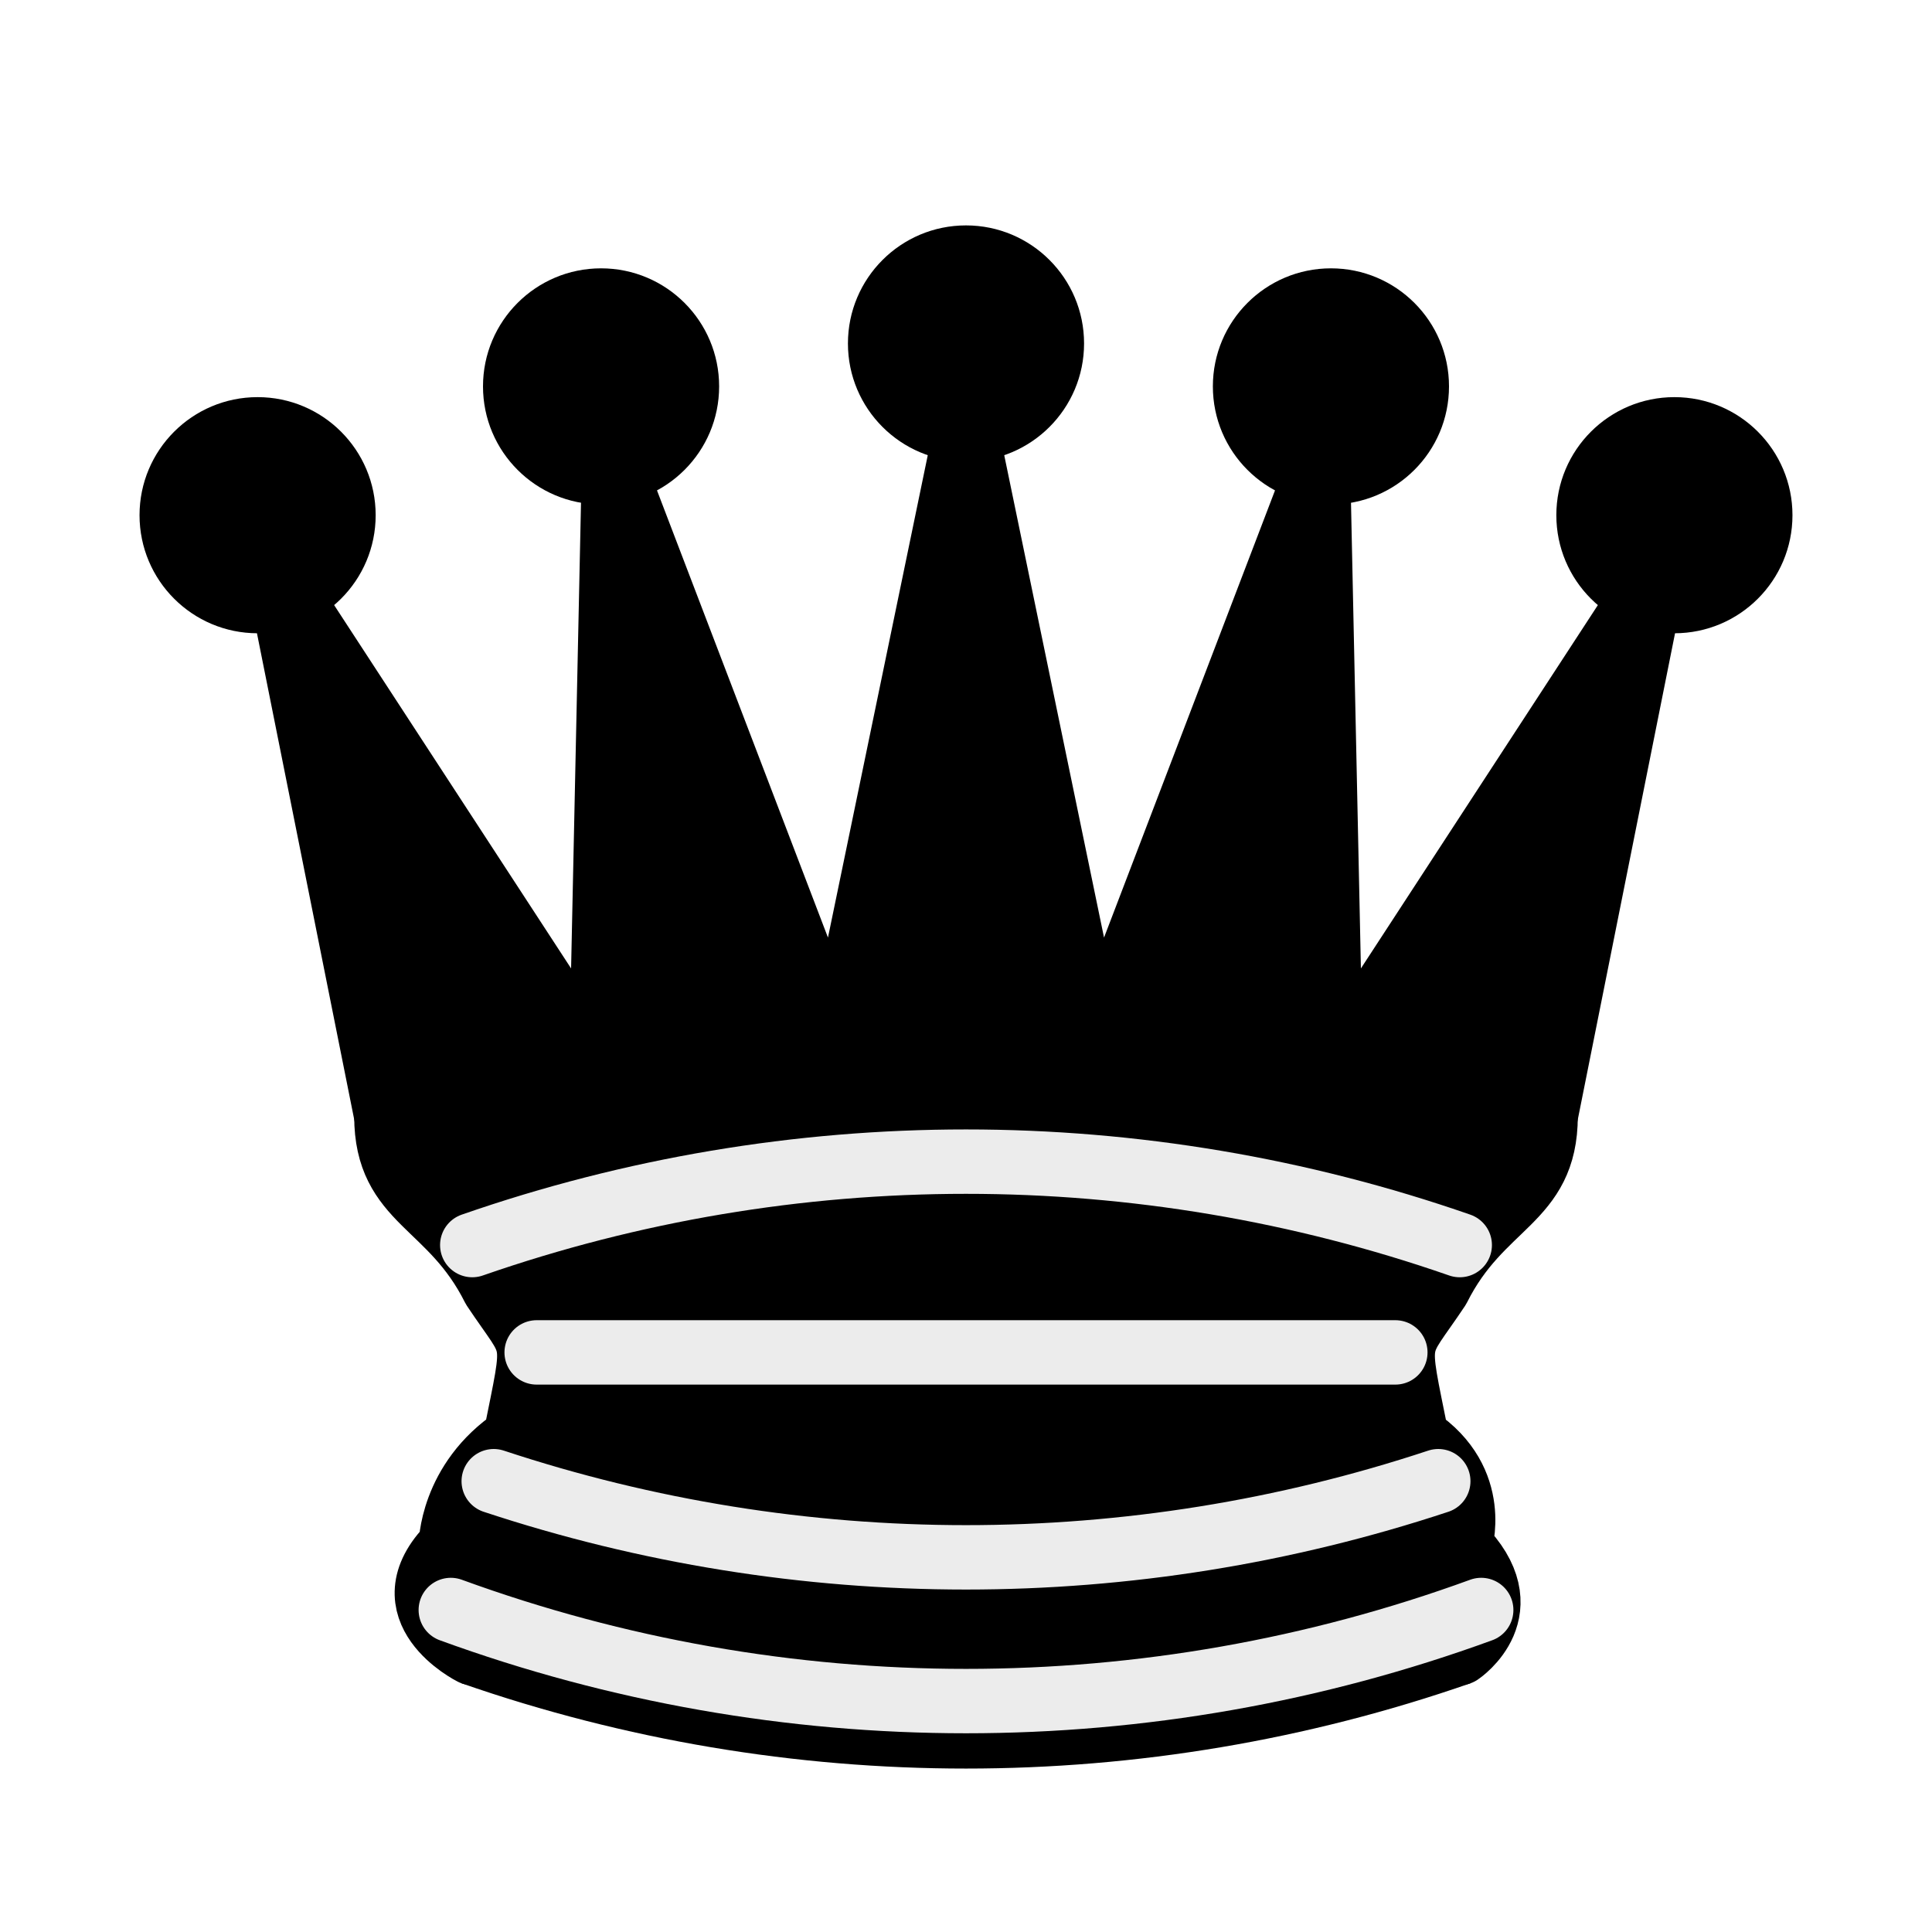
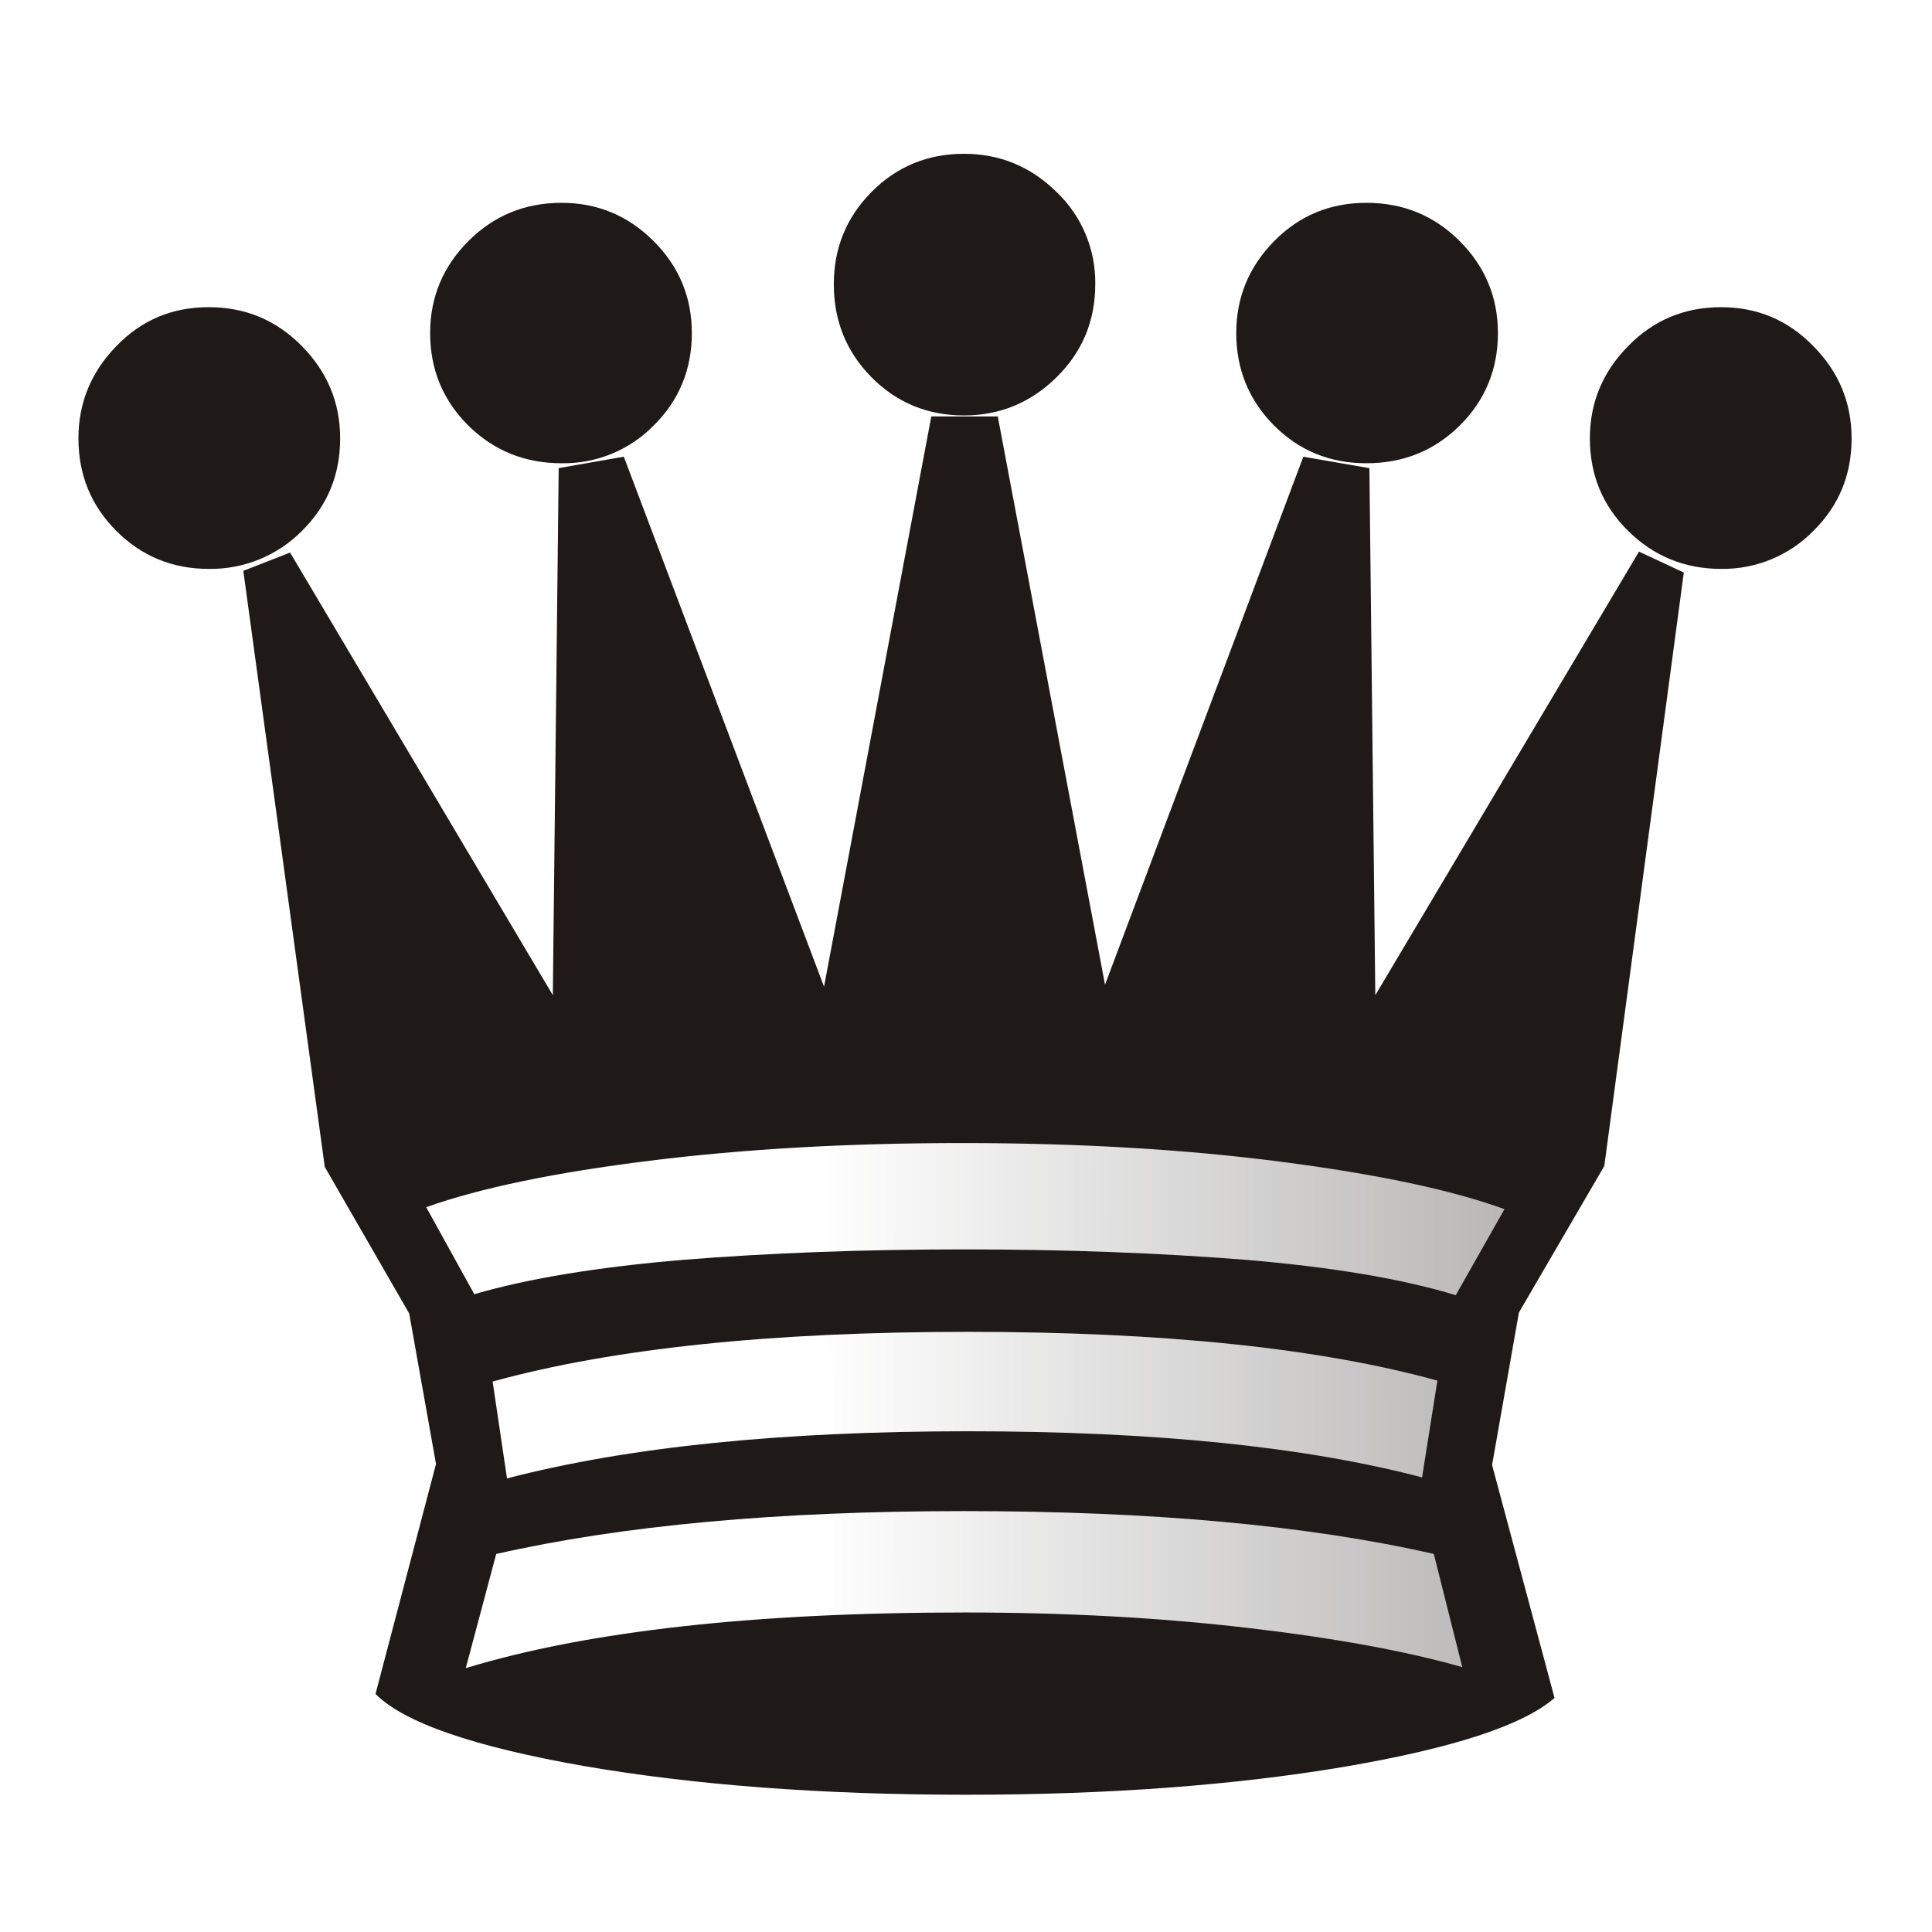
- <svg xmlns="http://www.w3.org/2000/svg" viewBox="0 0 45 45">
-   <g fill-rule="evenodd" stroke="#000" stroke-linecap="round" stroke-linejoin="round" stroke-width="1.5">
-     <g stroke="none">
-       <circle cx="6" cy="12" r="2.75" />
-       <circle cx="14" cy="9" r="2.75" />
-       <circle cx="22.5" cy="8" r="2.75" />
-       <circle cx="31" cy="9" r="2.75" />
-       <circle cx="39" cy="12" r="2.75" />
-     </g>
-     <path stroke-linecap="butt" d="M9 26c8.5-1.5 21-1.5 27 0l2.5-12.5L31 25l-.3-14.1-5.2 13.6-3-14.5-3 14.5-5.2-13.6L14 25 6.5 13.5z" />
-     <path stroke-linecap="butt" d="M9 26c0 2 1.5 2 2.5 4 1 1.5 1 1 .5 3.5-1.5 1-1.5 2.5-1.5 2.5-1.5 1.5.5 2.5.5 2.5 6.5 1 16.5 1 23 0 0 0 1.5-1 0-2.5 0 0 .5-1.5-1-2.5-.5-2.5-.5-2 .5-3.5 1-2 2.5-2 2.5-4-8.5-1.5-18.5-1.5-27 0z" />
-     <path fill="none" stroke-linecap="butt" d="M11 38.5a35 35 1 0 0 23 0" />
-     <path fill="none" stroke="#ececec" d="M11 29a35 35 1 0 1 23 0m-21.5 2.5h20m-21 3a35 35 1 0 0 22 0m-23 3a35 35 1 0 0 24 0" />
-   </g>
+ <svg xmlns="http://www.w3.org/2000/svg" width="50mm" height="50mm" fill-rule="evenodd" clip-rule="evenodd" image-rendering="optimizeQuality" shape-rendering="geometricPrecision" text-rendering="geometricPrecision" viewBox="0 0 50 50">
+   <linearGradient id="a" x1="21.253" x2="77.764" y1="37.224" y2="37.36" gradientUnits="userSpaceOnUse">
+     <stop offset="0" stop-color="#fff" />
+     <stop offset="1" stop-color="#fff" stop-opacity="0" />
+   </linearGradient>
+   <path fill="#1f1a17" d="M24.95 10.752c-.94 0-1.745-.33-2.397-.99s-.974-1.465-.974-2.405c0-.931.322-1.727.974-2.387s1.456-.99 2.396-.99c.923 0 1.727.33 2.396.99a3.23 3.23 0 0 1 1 2.387c0 .94-.33 1.744-1 2.405-.669.66-1.473.99-2.396.99zm15.281 33.19c-.812.71-2.633 1.304-5.46 1.786-2.828.474-6.088.72-9.771.72-3.75 0-7.053-.254-9.898-.745-2.844-.5-4.64-1.118-5.384-1.863l1.566-5.952-.694-3.895L8.405 30.2 6.297 14.774l1.21-.474 6.8 11.455.152-13.64 1.685-.296 5.182 13.716 2.776-14.757h1.72l2.776 14.706L33.73 11.82l1.71.296.153 13.64 6.824-11.48 1.16.541-2.058 15.359-2.21 3.793-.694 3.945zM14.535 11.989c-.948 0-1.752-.322-2.413-.974-.66-.652-.99-1.456-.99-2.396 0-.923.33-1.719.99-2.38s1.465-.99 2.413-.99c.923 0 1.719.33 2.38.99s.99 1.457.99 2.38c0 .94-.33 1.744-.99 2.396a3.266 3.266 0 0 1-2.38.974m20.828 0c-.94 0-1.736-.322-2.387-.974-.652-.652-.982-1.456-.982-2.396 0-.923.33-1.719.982-2.38s1.447-.99 2.387-.99c.948 0 1.753.33 2.413.99s.99 1.457.99 2.38c0 .94-.33 1.744-.99 2.396s-1.465.974-2.413.974M5.4 14.723c-.94 0-1.736-.33-2.388-.982s-.982-1.448-.982-2.396c0-.923.33-1.719.982-2.388C3.664 8.28 4.46 7.95 5.4 7.95c.948 0 1.744.33 2.413 1.007.66.67.99 1.465.99 2.388 0 .948-.33 1.744-.99 2.396a3.323 3.323 0 0 1-2.413.982m39.141 0c-.94 0-1.744-.33-2.404-.982s-.991-1.448-.991-2.396q0-1.385.99-2.388c.66-.677 1.465-1.007 2.405-1.007.931 0 1.727.33 2.388 1.007.66.67.99 1.465.99 2.388 0 .948-.33 1.744-.99 2.396a3.28 3.28 0 0 1-2.388.982" />
+   <path fill="url(#a)" d="M37.2 35.73c-3.04-.84-7.095-1.262-12.15-1.262-5.096 0-9.194.431-12.301 1.286l.372 2.507c3.124-.813 7.095-1.22 11.93-1.22 4.809 0 8.729.398 11.752 1.194zm1.736-4.437c-1.372-.5-3.302-.906-5.791-1.228-2.49-.322-5.233-.483-8.247-.483-2.946 0-5.638.153-8.085.458-2.447.304-4.378.702-5.783 1.202l1.245 2.252c1.388-.406 3.191-.703 5.41-.89 2.21-.177 4.631-.27 7.264-.27s5.063.093 7.29.27q3.353.281 5.436.915zm-1.092 11.853-.737-2.93c-3.226-.736-7.281-1.109-12.158-1.109-4.826 0-8.864.373-12.107 1.11l-.788 2.954c3.142-.956 7.443-1.44 12.92-1.44 2.625 0 5.072.136 7.316.399 2.252.262 4.106.601 5.554 1.016" />
</svg>
